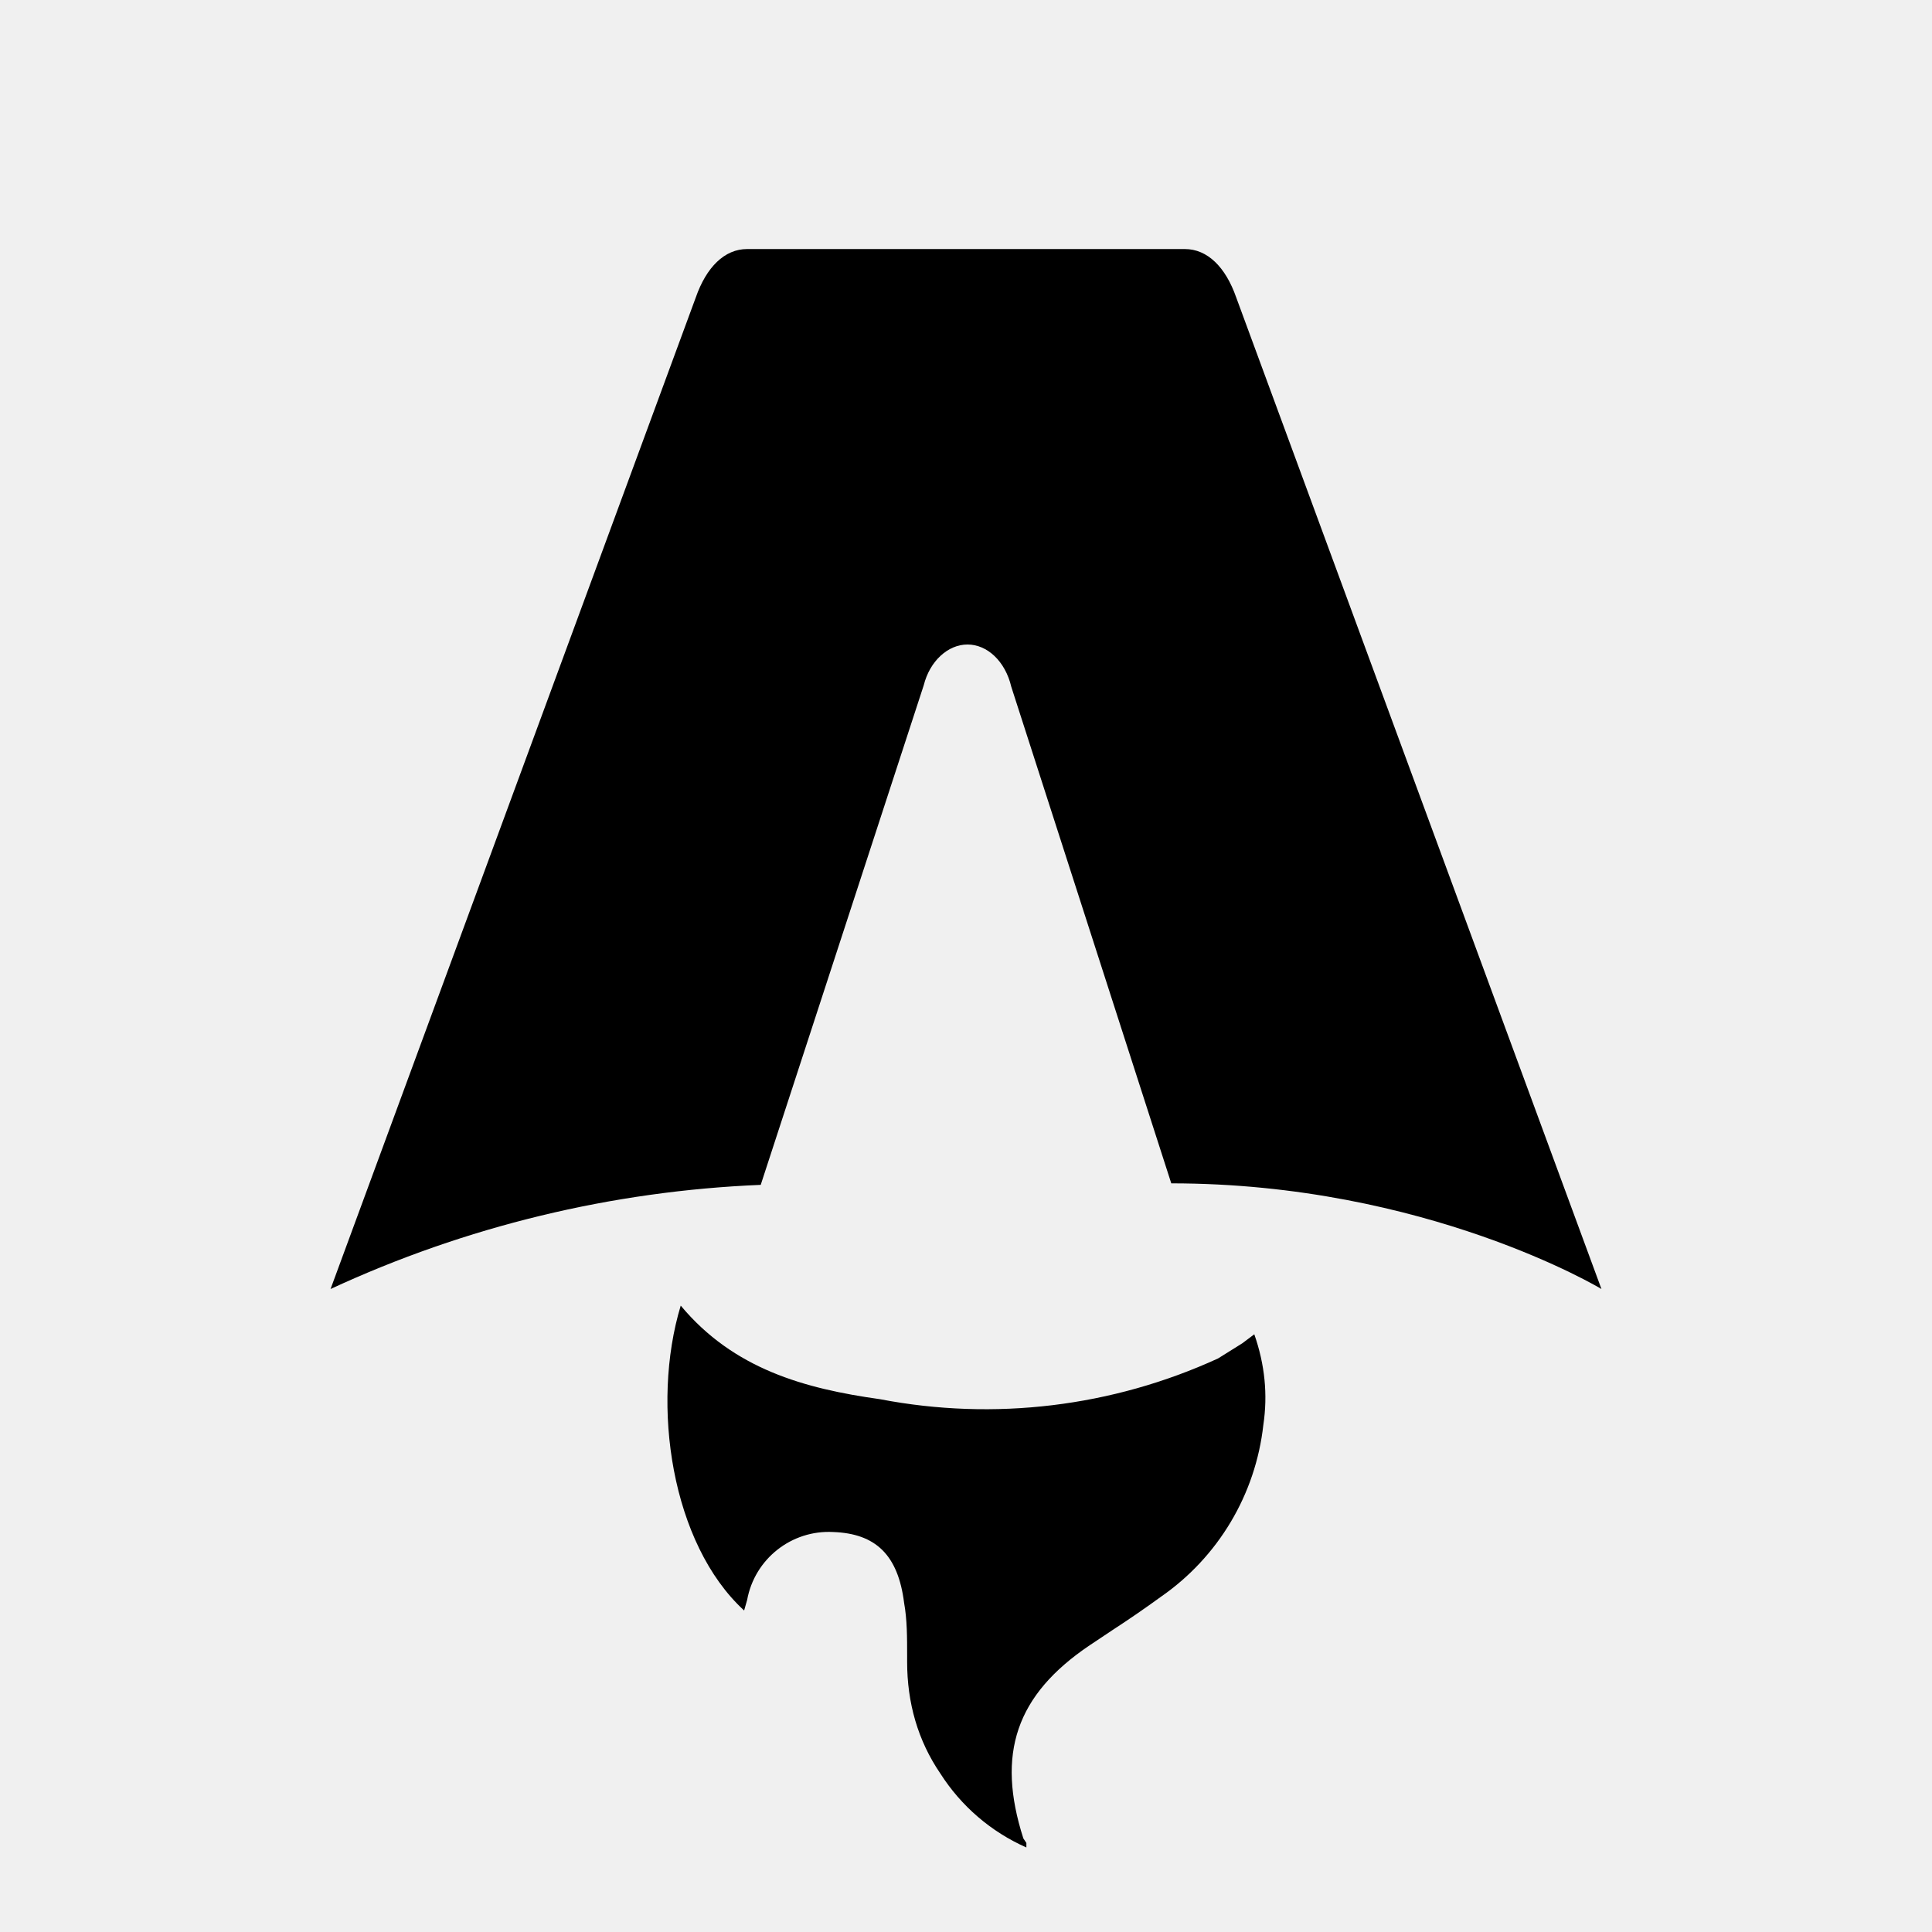
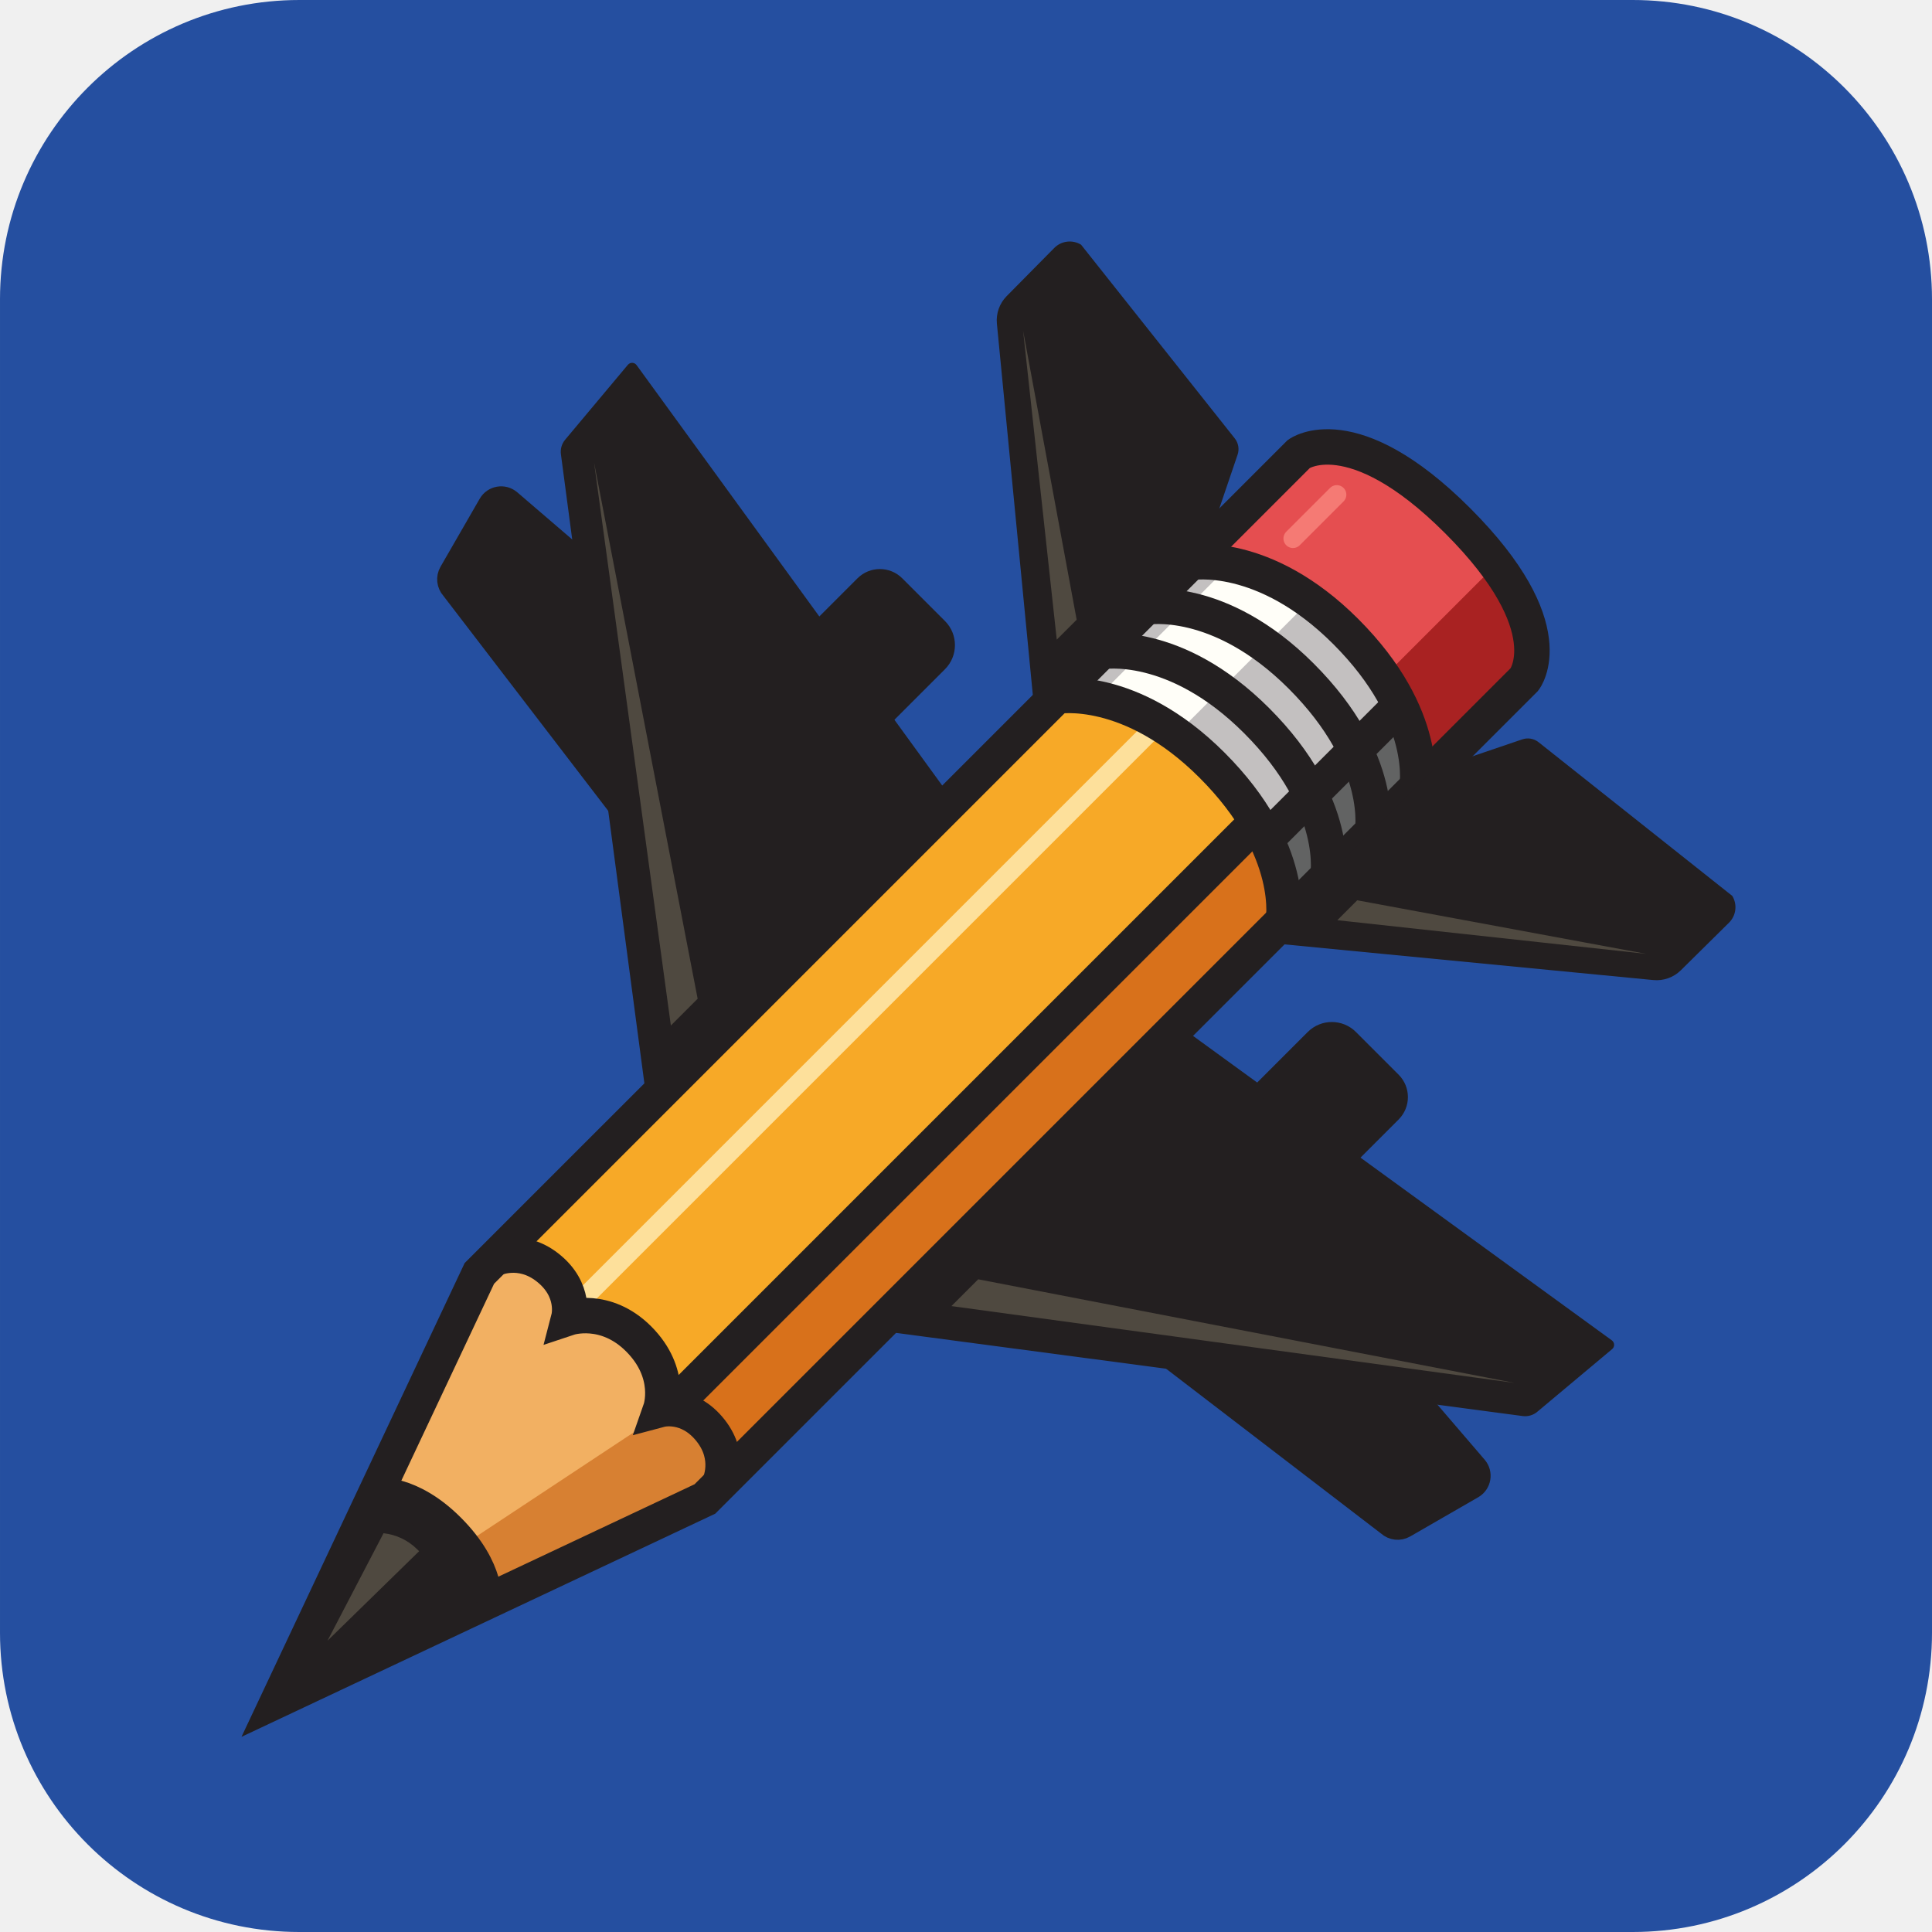
- <svg xmlns="http://www.w3.org/2000/svg" fill="none" viewBox="0 0 128 128">
-   <path d="M50.4 78.5a75.1 75.1 0 0 0-28.5 6.9l24.2-65.7c.7-2 1.9-3.2 3.4-3.2h29c1.5 0 2.7 1.2 3.4 3.2l24.2 65.7s-11.6-7-28.5-7L67 45.5c-.4-1.7-1.6-2.8-2.9-2.8-1.3 0-2.5 1.1-2.9 2.7L50.4 78.5Zm-1.1 28.2Zm-4.2-20.2c-2 6.6-.6 15.8 4.2 20.2a17.5 17.5 0 0 1 .2-.7 5.5 5.5 0 0 1 5.7-4.5c2.8.1 4.3 1.5 4.7 4.7.2 1.1.2 2.3.2 3.5v.4c0 2.7.7 5.2 2.2 7.4a13 13 0 0 0 5.7 4.9v-.3l-.2-.3c-1.8-5.6-.5-9.5 4.4-12.8l1.5-1a73 73 0 0 0 3.2-2.2 16 16 0 0 0 6.8-11.4c.3-2 .1-4-.6-6l-.8.6-1.6 1a37 37 0 0 1-22.4 2.7c-5-.7-9.7-2-13.2-6.2Z" />
-   <style>
-         path { fill: #000; }
-         @media (prefers-color-scheme: dark) {
-             path { fill: #FFF; }
-         }
-     </style>
+ <svg xmlns="http://www.w3.org/2000/svg" width="250mm" height="250mm" viewBox="0 0 250 250" version="1.1" id="svg1">
+   <defs id="defs1">
+     <clipPath clipPathUnits="userSpaceOnUse" id="clipPath953">
+       <path d="M 0,7084.24 H 4648.368 V 0 H 0 Z" transform="translate(0,-2.4999999e-5)" id="path953" />
+     </clipPath>
+     <clipPath clipPathUnits="userSpaceOnUse" id="clipPath955">
+       <path d="M 0,7084.24 H 4648.368 V 0 H 0 Z" transform="translate(-3134.385,-3177.216)" id="path955" />
+     </clipPath>
+     <clipPath clipPathUnits="userSpaceOnUse" id="clipPath1024">
+       <path d="M 0,7084.24 H 4648.368 V 0 H 0 Z" transform="matrix(1.333333,0,0,-1.333333,0,9445.653)" id="path1024" />
+     </clipPath>
+     <clipPath clipPathUnits="userSpaceOnUse" id="clipPath956">
+       <path d="m 2490.07,3120.07 h 547.99 v -548.48 h -547.99 z" transform="translate(-2540.303,-2660.725)" id="path956" />
+     </clipPath>
+     <clipPath clipPathUnits="userSpaceOnUse" id="clipPath957">
+       <path d="m 2490.07,3120.07 h 547.99 v -548.48 h -547.99 z" transform="translate(-2645.888,-2691.162)" id="path957" />
+     </clipPath>
+     <clipPath clipPathUnits="userSpaceOnUse" id="clipPath958">
+       <path d="m 2490.07,3120.07 h 547.99 v -548.48 h -547.99 z" transform="translate(-2791.853,-2951.57)" id="path958" />
+     </clipPath>
+     <clipPath clipPathUnits="userSpaceOnUse" id="clipPath959">
+       <path d="m 2490.07,3120.07 h 547.99 v -548.48 h -547.99 z" transform="translate(-2650.132,-2695.794)" id="path959" />
+     </clipPath>
+     <clipPath clipPathUnits="userSpaceOnUse" id="clipPath960">
+       <path d="m 2490.07,3120.07 h 547.99 v -548.48 h -547.99 z" transform="translate(-2791.594,-2954.156)" id="path960" />
+     </clipPath>
+     <clipPath clipPathUnits="userSpaceOnUse" id="clipPath961">
+       <path d="m 2490.07,3120.07 h 547.99 v -548.48 h -547.99 z" transform="translate(-2865.509,-2901.95)" id="path961" />
+     </clipPath>
+     <clipPath clipPathUnits="userSpaceOnUse" id="clipPath962">
+       <path d="m 2490.07,3120.07 h 547.99 v -548.48 h -547.99 z" transform="translate(-2840.456,-3003.018)" id="path962" />
+     </clipPath>
+     <clipPath clipPathUnits="userSpaceOnUse" id="clipPath963">
+       <path d="m 2490.07,3120.07 h 547.99 v -548.48 h -547.99 z" transform="translate(-2907.892,-2959.198)" id="path963" />
+     </clipPath>
+     <clipPath clipPathUnits="userSpaceOnUse" id="clipPath964">
+       <path d="m 2490.07,3120.07 h 547.99 v -548.48 h -547.99 z" transform="translate(-2512.077,-2598.716)" id="path964" />
+     </clipPath>
+     <clipPath clipPathUnits="userSpaceOnUse" id="clipPath965">
+       <path d="m 2490.07,3120.07 h 547.99 v -548.48 h -547.99 z" transform="translate(-2647.052,-2825.037)" id="path965" />
+     </clipPath>
+     <clipPath clipPathUnits="userSpaceOnUse" id="clipPath966">
+       <path d="m 2490.07,3120.07 h 547.99 v -548.48 h -547.99 z" transform="translate(-2788.45,-2965.971)" id="path966" />
+     </clipPath>
+     <clipPath clipPathUnits="userSpaceOnUse" id="clipPath967">
+       <path d="m 2490.07,3120.07 h 547.99 v -548.48 h -547.99 z" transform="translate(-2743.828,-2729.295)" id="path967" />
+     </clipPath>
+     <clipPath clipPathUnits="userSpaceOnUse" id="clipPath968">
+       <path d="m 2490.07,3120.07 h 547.99 v -548.48 h -547.99 z" transform="translate(-2884.762,-2870.693)" id="path968" />
+     </clipPath>
+     <clipPath clipPathUnits="userSpaceOnUse" id="clipPath969">
+       <path d="m 2490.07,3120.07 h 547.99 v -548.48 h -547.99 z" transform="translate(-2613.485,-2730.418)" id="path969" />
+     </clipPath>
+     <clipPath clipPathUnits="userSpaceOnUse" id="clipPath970">
+       <path d="m 2490.07,3120.07 h 547.99 v -548.48 h -547.99 z" transform="translate(-2818.637,-2946.236)" id="path970" />
+     </clipPath>
+     <clipPath clipPathUnits="userSpaceOnUse" id="clipPath971">
+       <path d="m 2490.07,3120.07 h 547.99 v -548.48 h -547.99 z" transform="translate(-2875.763,-3011.139)" id="path971" />
+     </clipPath>
+     <clipPath clipPathUnits="userSpaceOnUse" id="clipPath972">
+       <path d="m 2490.07,3120.07 h 547.99 v -548.48 h -547.99 z" transform="translate(-2555.229,-2639.674)" id="path972" />
+     </clipPath>
+     <clipPath clipPathUnits="userSpaceOnUse" id="clipPath973">
+       <path d="m 2490.07,3120.07 h 547.99 v -548.48 h -547.99 z" transform="translate(-2660.047,-2658.829)" id="path973" />
+     </clipPath>
+     <clipPath clipPathUnits="userSpaceOnUse" id="clipPath974">
+       <path d="m 2490.07,3120.07 h 547.99 v -548.48 h -547.99 z" transform="translate(-2539.478,-2660.168)" id="path974" />
+     </clipPath>
+     <clipPath clipPathUnits="userSpaceOnUse" id="clipPath975">
+       <path d="m 2490.07,3120.07 h 547.99 v -548.48 h -547.99 z" transform="translate(-2789.253,-2953.303)" id="path975" />
+     </clipPath>
+     <clipPath clipPathUnits="userSpaceOnUse" id="clipPath976">
+       <path d="m 2490.07,3120.07 h 547.99 v -548.48 h -547.99 z" transform="translate(-2805.597,-2969.648)" id="path976" />
+     </clipPath>
+     <clipPath clipPathUnits="userSpaceOnUse" id="clipPath977">
+       <path d="m 2490.07,3120.07 h 547.99 v -548.48 h -547.99 z" transform="translate(-2821.942,-2985.993)" id="path977" />
+     </clipPath>
+     <clipPath clipPathUnits="userSpaceOnUse" id="clipPath978">
+       <path d="m 2490.07,3120.07 h 547.99 v -548.48 h -547.99 z" transform="translate(-2838.287,-3002.338)" id="path978" />
+     </clipPath>
+     <clipPath clipPathUnits="userSpaceOnUse" id="clipPath979">
+       <path d="m 2490.07,3120.07 h 547.99 v -548.48 h -547.99 z" transform="translate(-2665.324,-2664.193)" id="path979" />
+     </clipPath>
+     <clipPath clipPathUnits="userSpaceOnUse" id="clipPath980">
+       <path d="m 2490.07,3120.07 h 547.99 v -548.48 h -547.99 z" transform="translate(-2649.581,-2694.278)" id="path980" />
+     </clipPath>
+     <clipPath clipPathUnits="userSpaceOnUse" id="clipPath981">
+       <path d="m 2490.07,3120.07 h 547.99 v -548.48 h -547.99 z" transform="translate(-2865.971,-2900.843)" id="path981" />
+     </clipPath>
+     <clipPath clipPathUnits="userSpaceOnUse" id="clipPath982">
+       <path d="m 2490.07,3120.07 h 547.99 v -548.48 h -547.99 z" transform="translate(-2957.045,-2701.402)" id="path982" />
+     </clipPath>
+     <clipPath clipPathUnits="userSpaceOnUse" id="clipPath983">
+       <path d="m 2490.07,3120.07 h 547.99 v -548.48 h -547.99 z" transform="translate(-2838.522,-2704.513)" id="path983" />
+     </clipPath>
+     <clipPath clipPathUnits="userSpaceOnUse" id="clipPath984">
+       <path d="m 2490.07,3120.07 h 547.99 v -548.48 h -547.99 z" transform="translate(-2866.228,-2809.519)" id="path984" />
+     </clipPath>
+     <clipPath clipPathUnits="userSpaceOnUse" id="clipPath985">
+       <path d="m 2490.07,3120.07 h 547.99 v -548.48 h -547.99 z" transform="translate(-3005.325,-2858.782)" id="path985" />
+     </clipPath>
+     <clipPath clipPathUnits="userSpaceOnUse" id="clipPath986">
+       <path d="m 2490.07,3120.07 h 547.99 v -548.48 h -547.99 z" transform="translate(-2647.567,-2832.494)" id="path986" />
+     </clipPath>
+     <clipPath clipPathUnits="userSpaceOnUse" id="clipPath987">
+       <path d="m 2490.07,3120.07 h 547.99 v -548.48 h -547.99 z" transform="translate(-2622.499,-2920.537)" id="path987" />
+     </clipPath>
+     <clipPath clipPathUnits="userSpaceOnUse" id="clipPath988">
+       <path d="m 2490.07,3120.07 h 547.99 v -548.48 h -547.99 z" transform="translate(-2727.505,-2948.242)" id="path988" />
+     </clipPath>
+     <clipPath clipPathUnits="userSpaceOnUse" id="clipPath989">
+       <path d="m 2490.07,3120.07 h 547.99 v -548.48 h -547.99 z" transform="translate(-2789.112,-2974.039)" id="path989" />
+     </clipPath>
+     <clipPath clipPathUnits="userSpaceOnUse" id="clipPath1026">
+       <path d="M 0,7084.24 H 4648.368 V 0 H 0 Z" transform="translate(-2521.303,-2680.725)" id="path1026" />
+     </clipPath>
+     <clipPath clipPathUnits="userSpaceOnUse" id="clipPath1028">
+       <path d="M 0,7084.24 H 4648.368 V 0 H 0 Z" transform="translate(-2626.888,-2711.162)" id="path1028" />
+     </clipPath>
+     <clipPath clipPathUnits="userSpaceOnUse" id="clipPath1030">
+       <path d="M 0,7084.24 H 4648.368 V 0 H 0 Z" transform="translate(-2772.853,-2971.57)" id="path1030" />
+     </clipPath>
+     <clipPath clipPathUnits="userSpaceOnUse" id="clipPath1032">
+       <path d="M 0,7084.24 H 4648.368 V 0 H 0 Z" transform="translate(-2631.132,-2715.794)" id="path1032" />
+     </clipPath>
+     <clipPath clipPathUnits="userSpaceOnUse" id="clipPath1034">
+       <path d="M 0,7084.24 H 4648.368 V 0 H 0 Z" transform="translate(-2772.594,-2974.156)" id="path1034" />
+     </clipPath>
+     <clipPath clipPathUnits="userSpaceOnUse" id="clipPath1036">
+       <path d="M 0,7084.24 H 4648.368 V 0 H 0 Z" transform="translate(-2846.509,-2921.95)" id="path1036" />
+     </clipPath>
+     <clipPath clipPathUnits="userSpaceOnUse" id="clipPath1038">
+       <path d="M 0,7084.24 H 4648.368 V 0 H 0 Z" transform="translate(-2821.456,-3023.018)" id="path1038" />
+     </clipPath>
+     <clipPath clipPathUnits="userSpaceOnUse" id="clipPath1040">
+       <path d="M 0,7084.24 H 4648.368 V 0 H 0 Z" transform="translate(-2888.892,-2979.198)" id="path1040" />
+     </clipPath>
+     <clipPath clipPathUnits="userSpaceOnUse" id="clipPath1042">
+       <path d="M 0,7084.24 H 4648.368 V 0 H 0 Z" transform="translate(-2493.077,-2618.716)" id="path1042" />
+     </clipPath>
+     <clipPath clipPathUnits="userSpaceOnUse" id="clipPath1044">
+       <path d="M 0,7084.24 H 4648.368 V 0 H 0 Z" transform="translate(-2628.052,-2845.037)" id="path1044" />
+     </clipPath>
+     <clipPath clipPathUnits="userSpaceOnUse" id="clipPath1046">
+       <path d="M 0,7084.24 H 4648.368 V 0 H 0 Z" transform="translate(-2769.45,-2985.971)" id="path1046" />
+     </clipPath>
+     <clipPath clipPathUnits="userSpaceOnUse" id="clipPath1048">
+       <path d="M 0,7084.24 H 4648.368 V 0 H 0 Z" transform="translate(-2724.828,-2749.295)" id="path1048" />
+     </clipPath>
+     <clipPath clipPathUnits="userSpaceOnUse" id="clipPath1050">
+       <path d="M 0,7084.24 H 4648.368 V 0 H 0 Z" transform="translate(-2865.762,-2890.693)" id="path1050" />
+     </clipPath>
+     <clipPath clipPathUnits="userSpaceOnUse" id="clipPath1052">
+       <path d="M 0,7084.24 H 4648.368 V 0 H 0 Z" transform="translate(-2594.484,-2750.418)" id="path1052" />
+     </clipPath>
+     <clipPath clipPathUnits="userSpaceOnUse" id="clipPath1054">
+       <path d="M 0,7084.24 H 4648.368 V 0 H 0 Z" transform="translate(-2799.638,-2966.236)" id="path1054" />
+     </clipPath>
+     <clipPath clipPathUnits="userSpaceOnUse" id="clipPath1056">
+       <path d="M 0,7084.24 H 4648.368 V 0 H 0 Z" transform="translate(-2856.763,-3031.139)" id="path1056" />
+     </clipPath>
+     <clipPath clipPathUnits="userSpaceOnUse" id="clipPath1058">
+       <path d="M 0,7084.24 H 4648.368 V 0 H 0 Z" transform="translate(-2536.229,-2659.674)" id="path1058" />
+     </clipPath>
+     <clipPath clipPathUnits="userSpaceOnUse" id="clipPath1060">
+       <path d="M 0,7084.24 H 4648.368 V 0 H 0 Z" transform="translate(-2641.047,-2678.829)" id="path1060" />
+     </clipPath>
+     <clipPath clipPathUnits="userSpaceOnUse" id="clipPath1062">
+       <path d="M 0,7084.24 H 4648.368 V 0 H 0 Z" transform="translate(-2520.478,-2680.168)" id="path1062" />
+     </clipPath>
+     <clipPath clipPathUnits="userSpaceOnUse" id="clipPath1064">
+       <path d="M 0,7084.24 H 4648.368 V 0 H 0 Z" transform="translate(-2770.253,-2973.303)" id="path1064" />
+     </clipPath>
+     <clipPath clipPathUnits="userSpaceOnUse" id="clipPath1066">
+       <path d="M 0,7084.24 H 4648.368 V 0 H 0 Z" transform="translate(-2786.597,-2989.648)" id="path1066" />
+     </clipPath>
+     <clipPath clipPathUnits="userSpaceOnUse" id="clipPath1068">
+       <path d="M 0,7084.24 H 4648.368 V 0 H 0 Z" transform="translate(-2802.942,-3005.993)" id="path1068" />
+     </clipPath>
+     <clipPath clipPathUnits="userSpaceOnUse" id="clipPath1070">
+       <path d="M 0,7084.24 H 4648.368 V 0 H 0 Z" transform="translate(-2819.287,-3022.338)" id="path1070" />
+     </clipPath>
+     <clipPath clipPathUnits="userSpaceOnUse" id="clipPath1072">
+       <path d="M 0,7084.24 H 4648.368 V 0 H 0 Z" transform="translate(-2646.324,-2684.193)" id="path1072" />
+     </clipPath>
+     <clipPath clipPathUnits="userSpaceOnUse" id="clipPath1074">
+       <path d="M 0,7084.24 H 4648.368 V 0 H 0 Z" transform="translate(-2630.582,-2714.278)" id="path1074" />
+     </clipPath>
+     <clipPath clipPathUnits="userSpaceOnUse" id="clipPath1076">
+       <path d="M 0,7084.24 H 4648.368 V 0 H 0 Z" transform="translate(-2846.971,-2920.843)" id="path1076" />
+     </clipPath>
+     <clipPath clipPathUnits="userSpaceOnUse" id="clipPath1078">
+       <path d="M 0,7084.24 H 4648.368 V 0 H 0 Z" transform="translate(-2938.045,-2721.402)" id="path1078" />
+     </clipPath>
+     <clipPath clipPathUnits="userSpaceOnUse" id="clipPath1080">
+       <path d="M 0,7084.24 H 4648.368 V 0 H 0 Z" transform="translate(-2819.522,-2724.513)" id="path1080" />
+     </clipPath>
+     <clipPath clipPathUnits="userSpaceOnUse" id="clipPath1082">
+       <path d="M 0,7084.24 H 4648.368 V 0 H 0 Z" transform="translate(-2847.228,-2829.519)" id="path1082" />
+     </clipPath>
+     <clipPath clipPathUnits="userSpaceOnUse" id="clipPath1084">
+       <path d="M 0,7084.24 H 4648.368 V 0 H 0 Z" transform="translate(-2986.325,-2878.782)" id="path1084" />
+     </clipPath>
+     <clipPath clipPathUnits="userSpaceOnUse" id="clipPath1086">
+       <path d="M 0,7084.24 H 4648.368 V 0 H 0 Z" transform="translate(-2628.567,-2852.494)" id="path1086" />
+     </clipPath>
+     <clipPath clipPathUnits="userSpaceOnUse" id="clipPath1088">
+       <path d="M 0,7084.24 H 4648.368 V 0 H 0 Z" transform="translate(-2603.499,-2940.537)" id="path1088" />
+     </clipPath>
+     <clipPath clipPathUnits="userSpaceOnUse" id="clipPath1090">
+       <path d="M 0,7084.24 H 4648.368 V 0 H 0 Z" transform="translate(-2708.505,-2968.242)" id="path1090" />
+     </clipPath>
+     <clipPath clipPathUnits="userSpaceOnUse" id="clipPath1092">
+       <path d="M 0,7084.24 H 4648.368 V 0 H 0 Z" transform="translate(-2770.112,-2994.039)" id="path1092" />
+     </clipPath>
+   </defs>
+   <g id="layer2" transform="matrix(0.9421246,0,0,0.9421259,-36.52094,-12.34406)">
+     <path id="path952" d="m 2488.201,3166.715 h 519.174 A 116.51,116.51 135 0 0 3123.886,3050.205 V 2531.031 A 116.51,116.51 45 0 0 3007.376,2414.521 h -519.174 a 116.51,116.51 135 0 0 -116.51,116.51 v 519.173 a 116.51,116.51 45 0 0 116.51,116.51 z" style="display:inline;fill:#254fa0;fill-opacity:1;fill-rule:nonzero;stroke:none" transform="matrix(0.3527778,0,0,-0.3527778,-797.9154,1130.249)" clip-path="url(#clipPath953)" />
+   </g>
+   <g id="layer1" transform="translate(-25.77068,0.4205786)">
+     <path id="path1025" d="M 0,0 40.072,84.281 58.04,85.961 69.803,71.354 95.268,58.04 106.385,36.065 120.863,25.465 123.319,-0.259 37.228,-41.365 25.594,-15.771 Z" style="fill:#f2b062;fill-opacity:1;fill-rule:nonzero;stroke:none" transform="matrix(0.3527778,0,0,-0.3527778,74.74015,192.8781)" clip-path="url(#clipPath1026)" />
+     <path id="path1027" d="m 0,0 15.278,-4.972 6.697,-22.174 -90.332,-44.656 -5.927,22.681 z" style="fill:#d78032;fill-opacity:1;fill-rule:nonzero;stroke:none" transform="matrix(0.3527778,0,0,-0.3527778,111.9882,182.1406)" clip-path="url(#clipPath1028)" />
+     <path id="path1029" d="m 0,0 -209.926,-205.014 17.968,1.681 11.763,-14.607 25.465,-13.315 11.117,-21.975 14.478,-10.599 1.809,-25.078 210.185,210.185 c 0,0 -5.558,33.221 -29.214,56.876 C 28.438,3.361 0,0 0,0" style="fill:#f7a927;fill-opacity:1;fill-rule:nonzero;stroke:none" transform="matrix(0.3527778,0,0,-0.3527778,163.4812,90.27416)" clip-path="url(#clipPath1030)" />
+     <path id="path1031" d="m 0,0 10.965,-9.672 7.239,-19.649 206.375,206.376 -12.585,34.939 z" style="fill:#d8711b;fill-opacity:1;fill-rule:nonzero;stroke:none" transform="matrix(0.3527778,0,0,-0.3527778,113.4854,180.5065)" clip-path="url(#clipPath1032)" />
+     <path id="path1033" d="m 0,0 50.5,50.5 c 0,0 25.68,0.172 54.291,-28.439 30.248,-30.248 27.749,-51.533 27.749,-51.533 L 81.178,-80.834 c 0,0 1.81,25.422 -26.025,53.258 C 27.835,-0.259 0,0 0,0" style="fill:#c3c0c0;fill-opacity:1;fill-rule:nonzero;stroke:none" transform="matrix(0.3527778,0,0,-0.3527778,163.39,89.36206)" clip-path="url(#clipPath1034)" />
+     <path id="path1035" d="m 0,0 9.877,-28.427 48.41,48.41 -7.594,30.71 z" style="fill:#626363;fill-opacity:1;fill-rule:nonzero;stroke:none" transform="matrix(0.3527778,0,0,-0.3527778,189.4655,107.7793)" clip-path="url(#clipPath1036)" />
+     <path id="path1037" d="m 0,0 40.761,40.761 c 0,0 25.681,0.173 54.292,-28.438 30.248,-30.248 27.749,-51.533 27.749,-51.533 L 81.178,-80.833 c 0,0 1.81,25.421 -26.025,53.257 C 27.835,-0.259 0,0 0,0" style="fill:#e54e50;fill-opacity:1;fill-rule:nonzero;stroke:none" transform="matrix(0.3527778,0,0,-0.3527778,180.6275,72.12462)" clip-path="url(#clipPath1038)" />
+     <path id="path1039" d="M 0,0 18.974,-34.195 58.697,5.528 41.596,41.596 Z" style="fill:#a92222;fill-opacity:1;fill-rule:nonzero;stroke:none" transform="matrix(0.3527778,0,0,-0.3527778,204.4172,87.58345)" clip-path="url(#clipPath1040)" />
+     <path id="path1041" d="M 0,0 29.903,56.618 50.844,45.329 43.261,21.199 Z" style="fill:#4f4940;fill-opacity:1;fill-rule:nonzero;stroke:none" transform="matrix(0.3527778,0,0,-0.3527778,64.78271,214.7534)" clip-path="url(#clipPath1042)" />
+     <path id="path1043" d="m 0,0 18.614,17.58 -43.95,204.755 -6.205,-11.375 z" style="fill:#4f4940;fill-opacity:1;fill-rule:nonzero;stroke:none" transform="matrix(0.3527778,0,0,-0.3527778,112.3986,134.9123)" clip-path="url(#clipPath1044)" />
+     <path id="path1045" d="m 0,0 10.853,10.283 -21.556,115.465 -3.709,-6.557 z" style="fill:#4f4940;fill-opacity:1;fill-rule:nonzero;stroke:none" transform="matrix(0.3527778,0,0,-0.3527778,162.2808,85.19395)" clip-path="url(#clipPath1046)" />
+     <path id="path1047" d="m 0,0 17.58,18.614 204.755,-43.95 -11.375,-6.205 z" style="fill:#4f4940;fill-opacity:1;fill-rule:nonzero;stroke:none" transform="matrix(0.3527778,0,0,-0.3527778,146.5392,168.6881)" clip-path="url(#clipPath1048)" />
+     <path id="path1049" d="m 0,0 10.284,10.853 115.464,-21.556 -6.557,-3.709 z" style="fill:#4f4940;fill-opacity:1;fill-rule:nonzero;stroke:none" transform="matrix(0.3527778,0,0,-0.3527778,196.2575,118.8059)" clip-path="url(#clipPath1050)" />
+     <path id="path1051" d="M 0,0 212.296,212.296" style="fill:none;stroke:#fde09b;stroke-width:7;stroke-linecap:butt;stroke-linejoin:miter;stroke-miterlimit:10;stroke-dasharray:none;stroke-opacity:1" transform="matrix(0.3527778,0,0,-0.3527778,100.5568,168.2917)" clip-path="url(#clipPath1052)" />
+     <path id="path1053" d="M 0,0 49.379,49.379" style="fill:none;stroke:#fffef8;stroke-width:30;stroke-linecap:butt;stroke-linejoin:miter;stroke-miterlimit:10;stroke-dasharray:none;stroke-opacity:1" transform="matrix(0.3527778,0,0,-0.3527778,172.9303,92.15611)" clip-path="url(#clipPath1054)" />
+     <path id="path1055" d="M 0,0 16.072,16.072" style="fill:none;stroke:#f57a74;stroke-width:7;stroke-linecap:round;stroke-linejoin:miter;stroke-miterlimit:10;stroke-dasharray:none;stroke-opacity:1" transform="matrix(0.3527778,0,0,-0.3527778,193.0828,69.25987)" clip-path="url(#clipPath1056)" />
+     <path id="path1057" d="M 0,0 -0.834,0.816 C -4.146,4.056 -8.45,6.09 -13.056,6.593 L -33.609,-32.833 Z M -15.378,21.503 -14.5,21.055 C 6.015,17.431 21.592,2.501 25.728,-17.794 l -76.751,-37.002 z" style="fill:#231f20;fill-opacity:1;fill-rule:nonzero;stroke:none" transform="matrix(0.3527778,0,0,-0.3527778,80.00565,200.3041)" clip-path="url(#clipPath1058)" />
+     <path id="path1059" d="m 0,0 300.6,300.6 c 0,0 14.904,18.837 -24.494,58.235 -38.764,38.764 -58.235,24.494 -58.235,24.494 l -300.6,-300.6 -73.661,-156.39 z" style="fill:none;stroke:#231f20;stroke-width:13;stroke-linecap:butt;stroke-linejoin:miter;stroke-miterlimit:10;stroke-dasharray:none;stroke-opacity:1" transform="matrix(0.3527778,0,0,-0.3527778,116.9831,193.5467)" clip-path="url(#clipPath1060)" />
+     <path id="path1061" d="M 0,0 C 0,0 12.086,1.616 26.44,-12.739 41.365,-27.663 39.555,-39.555 39.555,-39.555" style="fill:none;stroke:#231f20;stroke-width:13;stroke-linecap:butt;stroke-linejoin:miter;stroke-miterlimit:10;stroke-dasharray:none;stroke-opacity:1" transform="matrix(0.3527778,0,0,-0.3527778,74.44887,193.0743)" clip-path="url(#clipPath1062)" />
+     <path id="path1063" d="M 0,0 C 0,0 26.724,4.776 56.813,-25.313 88.098,-56.598 82.915,-82.915 82.915,-82.915" style="fill:none;stroke:#231f20;stroke-width:13;stroke-linecap:butt;stroke-linejoin:miter;stroke-miterlimit:10;stroke-dasharray:none;stroke-opacity:1" transform="matrix(0.3527778,0,0,-0.3527778,162.5639,89.66284)" clip-path="url(#clipPath1064)" />
+     <path id="path1065" d="M 0,0 C 0,0 26.724,4.776 56.813,-25.313 88.098,-56.598 82.915,-82.915 82.915,-82.915" style="fill:none;stroke:#231f20;stroke-width:13;stroke-linecap:butt;stroke-linejoin:miter;stroke-miterlimit:10;stroke-dasharray:none;stroke-opacity:1" transform="matrix(0.3527778,0,0,-0.3527778,168.33,83.89678)" clip-path="url(#clipPath1066)" />
+     <path id="path1067" d="M 0,0 C 0,0 26.724,4.776 56.813,-25.313 88.098,-56.598 82.916,-82.915 82.916,-82.915" style="fill:none;stroke:#231f20;stroke-width:13;stroke-linecap:butt;stroke-linejoin:miter;stroke-miterlimit:10;stroke-dasharray:none;stroke-opacity:1" transform="matrix(0.3527778,0,0,-0.3527778,174.096,78.13063)" clip-path="url(#clipPath1068)" />
+     <path id="path1069" d="M 0,0 C 0,0 26.724,4.776 56.813,-25.313 88.098,-56.598 82.915,-82.915 82.915,-82.915" style="fill:none;stroke:#231f20;stroke-width:13;stroke-linecap:butt;stroke-linejoin:miter;stroke-miterlimit:10;stroke-dasharray:none;stroke-opacity:1" transform="matrix(0.3527778,0,0,-0.3527778,179.8622,72.36459)" clip-path="url(#clipPath1070)" />
+     <path id="path1071" d="m 0,0 c 0,0 4.738,9.657 -3.151,19.713 -8.202,10.456 -18.37,7.751 -18.37,7.751 0,0 4.63,13.206 -8.065,25.901 -12.211,12.21 -25.582,7.746 -25.582,7.746 0,0 2.651,10.222 -7.805,18.424 -10.057,7.889 -19.714,3.152 -19.714,3.152" style="fill:none;stroke:#231f20;stroke-width:13;stroke-linecap:butt;stroke-linejoin:miter;stroke-miterlimit:10;stroke-dasharray:none;stroke-opacity:1" transform="matrix(0.3527778,0,0,-0.3527778,118.8447,191.6544)" clip-path="url(#clipPath1072)" />
+     <path id="path1073" d="M 0,0 211.348,211.348" style="fill:none;stroke:#231f20;stroke-width:13;stroke-linecap:butt;stroke-linejoin:miter;stroke-miterlimit:10;stroke-dasharray:none;stroke-opacity:1" transform="matrix(0.3527778,0,0,-0.3527778,113.2911,181.0412)" clip-path="url(#clipPath1074)" />
+     <path id="path1075" d="M 0,0 50.542,50.542" style="fill:none;stroke:#231f20;stroke-width:13;stroke-linecap:butt;stroke-linejoin:miter;stroke-miterlimit:10;stroke-dasharray:none;stroke-opacity:1" transform="matrix(0.3527778,0,0,-0.3527778,189.6285,108.1695)" clip-path="url(#clipPath1076)" />
+     <path id="path1077" d="m 0,0 -196.741,38.004 -9.824,-9.824 z M -123.672,131.449 35.676,15.606 c 1.068,-0.776 1.122,-2.351 0.11,-3.199 L 8.305,-10.604 C 6.824,-11.845 4.89,-12.407 2.974,-12.153 l -238.59,31.659 z" style="fill:#231f20;fill-opacity:1;fill-rule:nonzero;stroke:none" transform="matrix(0.3527778,0,0,-0.3527778,221.7575,178.5279)" clip-path="url(#clipPath1078)" />
+     <path id="path1079" d="m 0,0 72.109,-55.286 c 1.68,-1.537 4.162,-1.809 6.135,-0.672 l 24.947,14.379 c 2.756,1.589 3.389,5.291 1.317,7.705 l -19.236,22.413 z" style="fill:#231f20;fill-opacity:1;fill-rule:nonzero;stroke:#231f20;stroke-width:8;stroke-linecap:butt;stroke-linejoin:miter;stroke-miterlimit:10;stroke-dasharray:none;stroke-opacity:1" transform="matrix(0.3527778,0,0,-0.3527778,179.9451,177.4304)" clip-path="url(#clipPath1080)" />
+     <path id="path1081" d="m 0,0 17.774,17.774 c 3.32,3.32 8.702,3.32 12.021,0 L 45.458,2.111 c 2.975,-2.974 2.975,-7.797 0,-10.772 L 31.239,-22.88 Z" style="fill:#231f20;fill-opacity:1;fill-rule:nonzero;stroke:#231f20;stroke-width:8;stroke-linecap:butt;stroke-linejoin:miter;stroke-miterlimit:10;stroke-dasharray:none;stroke-opacity:1" transform="matrix(0.3527778,0,0,-0.3527778,189.7191,140.3866)" clip-path="url(#clipPath1082)" />
+     <path id="path1083" d="m 0,0 -105.997,19.648 -7.304,-7.303 z m -77.697,67.722 32.245,10.957 c 2.032,0.691 4.275,0.302 5.956,-1.032 L 31.562,21.264 c 1.936,-3.163 1.436,-7.243 -1.207,-9.845 L 12.691,-6.036 C 10.022,-8.663 6.325,-9.973 2.597,-9.612 l -143.72,13.908 z" style="fill:#231f20;fill-opacity:1;fill-rule:nonzero;stroke:none" transform="matrix(0.3527778,0,0,-0.3527778,238.7896,123.0078)" clip-path="url(#clipPath1084)" />
+     <path id="path1085" d="M 0,0 9.824,9.824 -28.18,206.565 Z m -8.673,-29.05 -31.659,238.589 c -0.254,1.916 0.307,3.85 1.548,5.332 l 23.012,27.48 c 0.848,1.013 2.422,0.959 3.199,-0.11 L 103.27,82.893 Z" style="fill:#231f20;fill-opacity:1;fill-rule:nonzero;stroke:none" transform="matrix(0.3527778,0,0,-0.3527778,112.5805,132.2815)" clip-path="url(#clipPath1086)" />
+     <path id="path1087" d="m 0,0 -55.286,72.109 c -1.537,1.68 -1.809,4.162 -0.672,6.135 l 14.379,24.947 c 1.589,2.756 5.291,3.389 7.705,1.317 l 22.412,-19.236 z" style="fill:#231f20;fill-opacity:1;fill-rule:nonzero;stroke:#231f20;stroke-width:8;stroke-linecap:butt;stroke-linejoin:miter;stroke-miterlimit:10;stroke-dasharray:none;stroke-opacity:1" transform="matrix(0.3527778,0,0,-0.3527778,103.7369,101.2222)" clip-path="url(#clipPath1088)" />
+     <path id="path1089" d="m 0,0 17.774,17.774 c 3.32,3.32 3.32,8.702 0,12.022 L 2.111,45.458 c -2.974,2.975 -7.797,2.975 -10.772,0 L -22.88,31.239 Z" style="fill:#231f20;fill-opacity:1;fill-rule:nonzero;stroke:#231f20;stroke-width:8;stroke-linecap:butt;stroke-linejoin:miter;stroke-miterlimit:10;stroke-dasharray:none;stroke-opacity:1" transform="matrix(0.3527778,0,0,-0.3527778,140.7808,91.44825)" clip-path="url(#clipPath1090)" />
+     <path id="path1091" d="m 0,0 7.303,7.303 -19.648,105.998 z m -8.049,-27.822 -13.908,143.72 c -0.361,3.728 0.949,7.425 3.576,10.094 l 17.455,17.664 c 2.602,2.642 6.682,3.143 9.845,1.207 L 65.302,73.805 c 1.334,-1.681 1.723,-3.924 1.032,-5.956 L 55.377,35.604 Z" style="fill:#231f20;fill-opacity:1;fill-rule:nonzero;stroke:none" transform="matrix(0.3527778,0,0,-0.3527778,162.5145,82.34759)" clip-path="url(#clipPath1092)" />
+   </g>
</svg>
